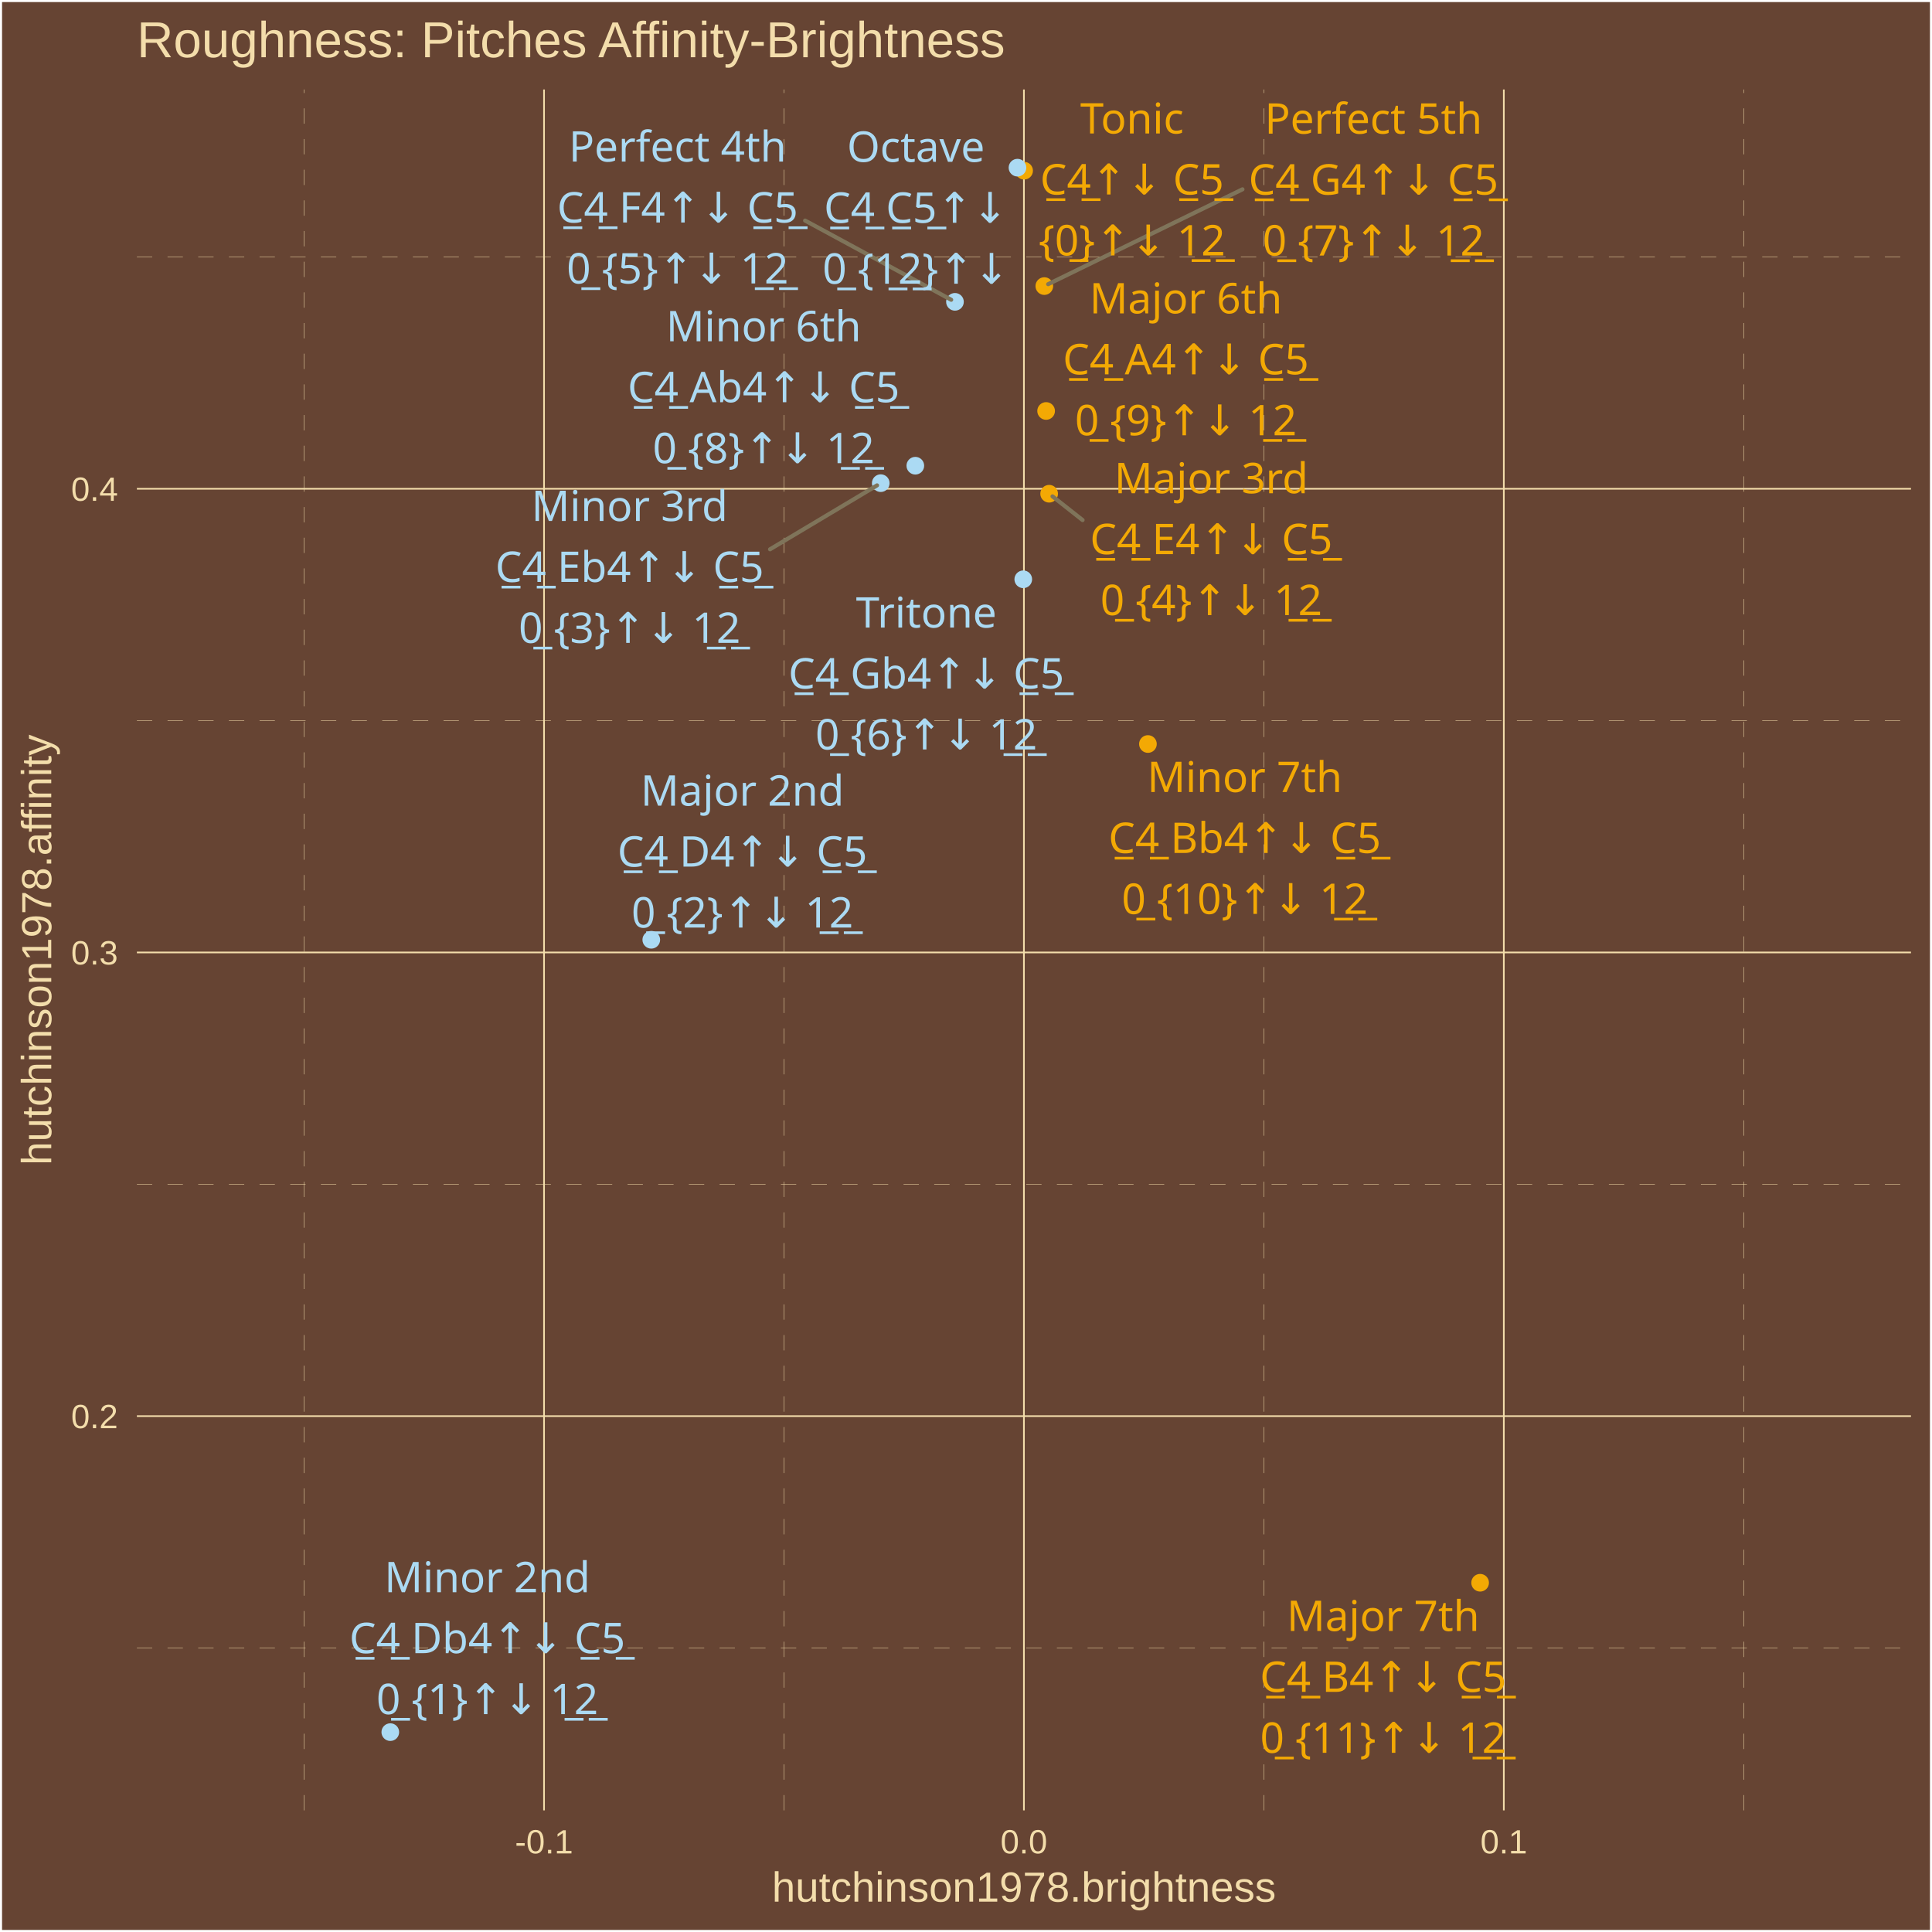
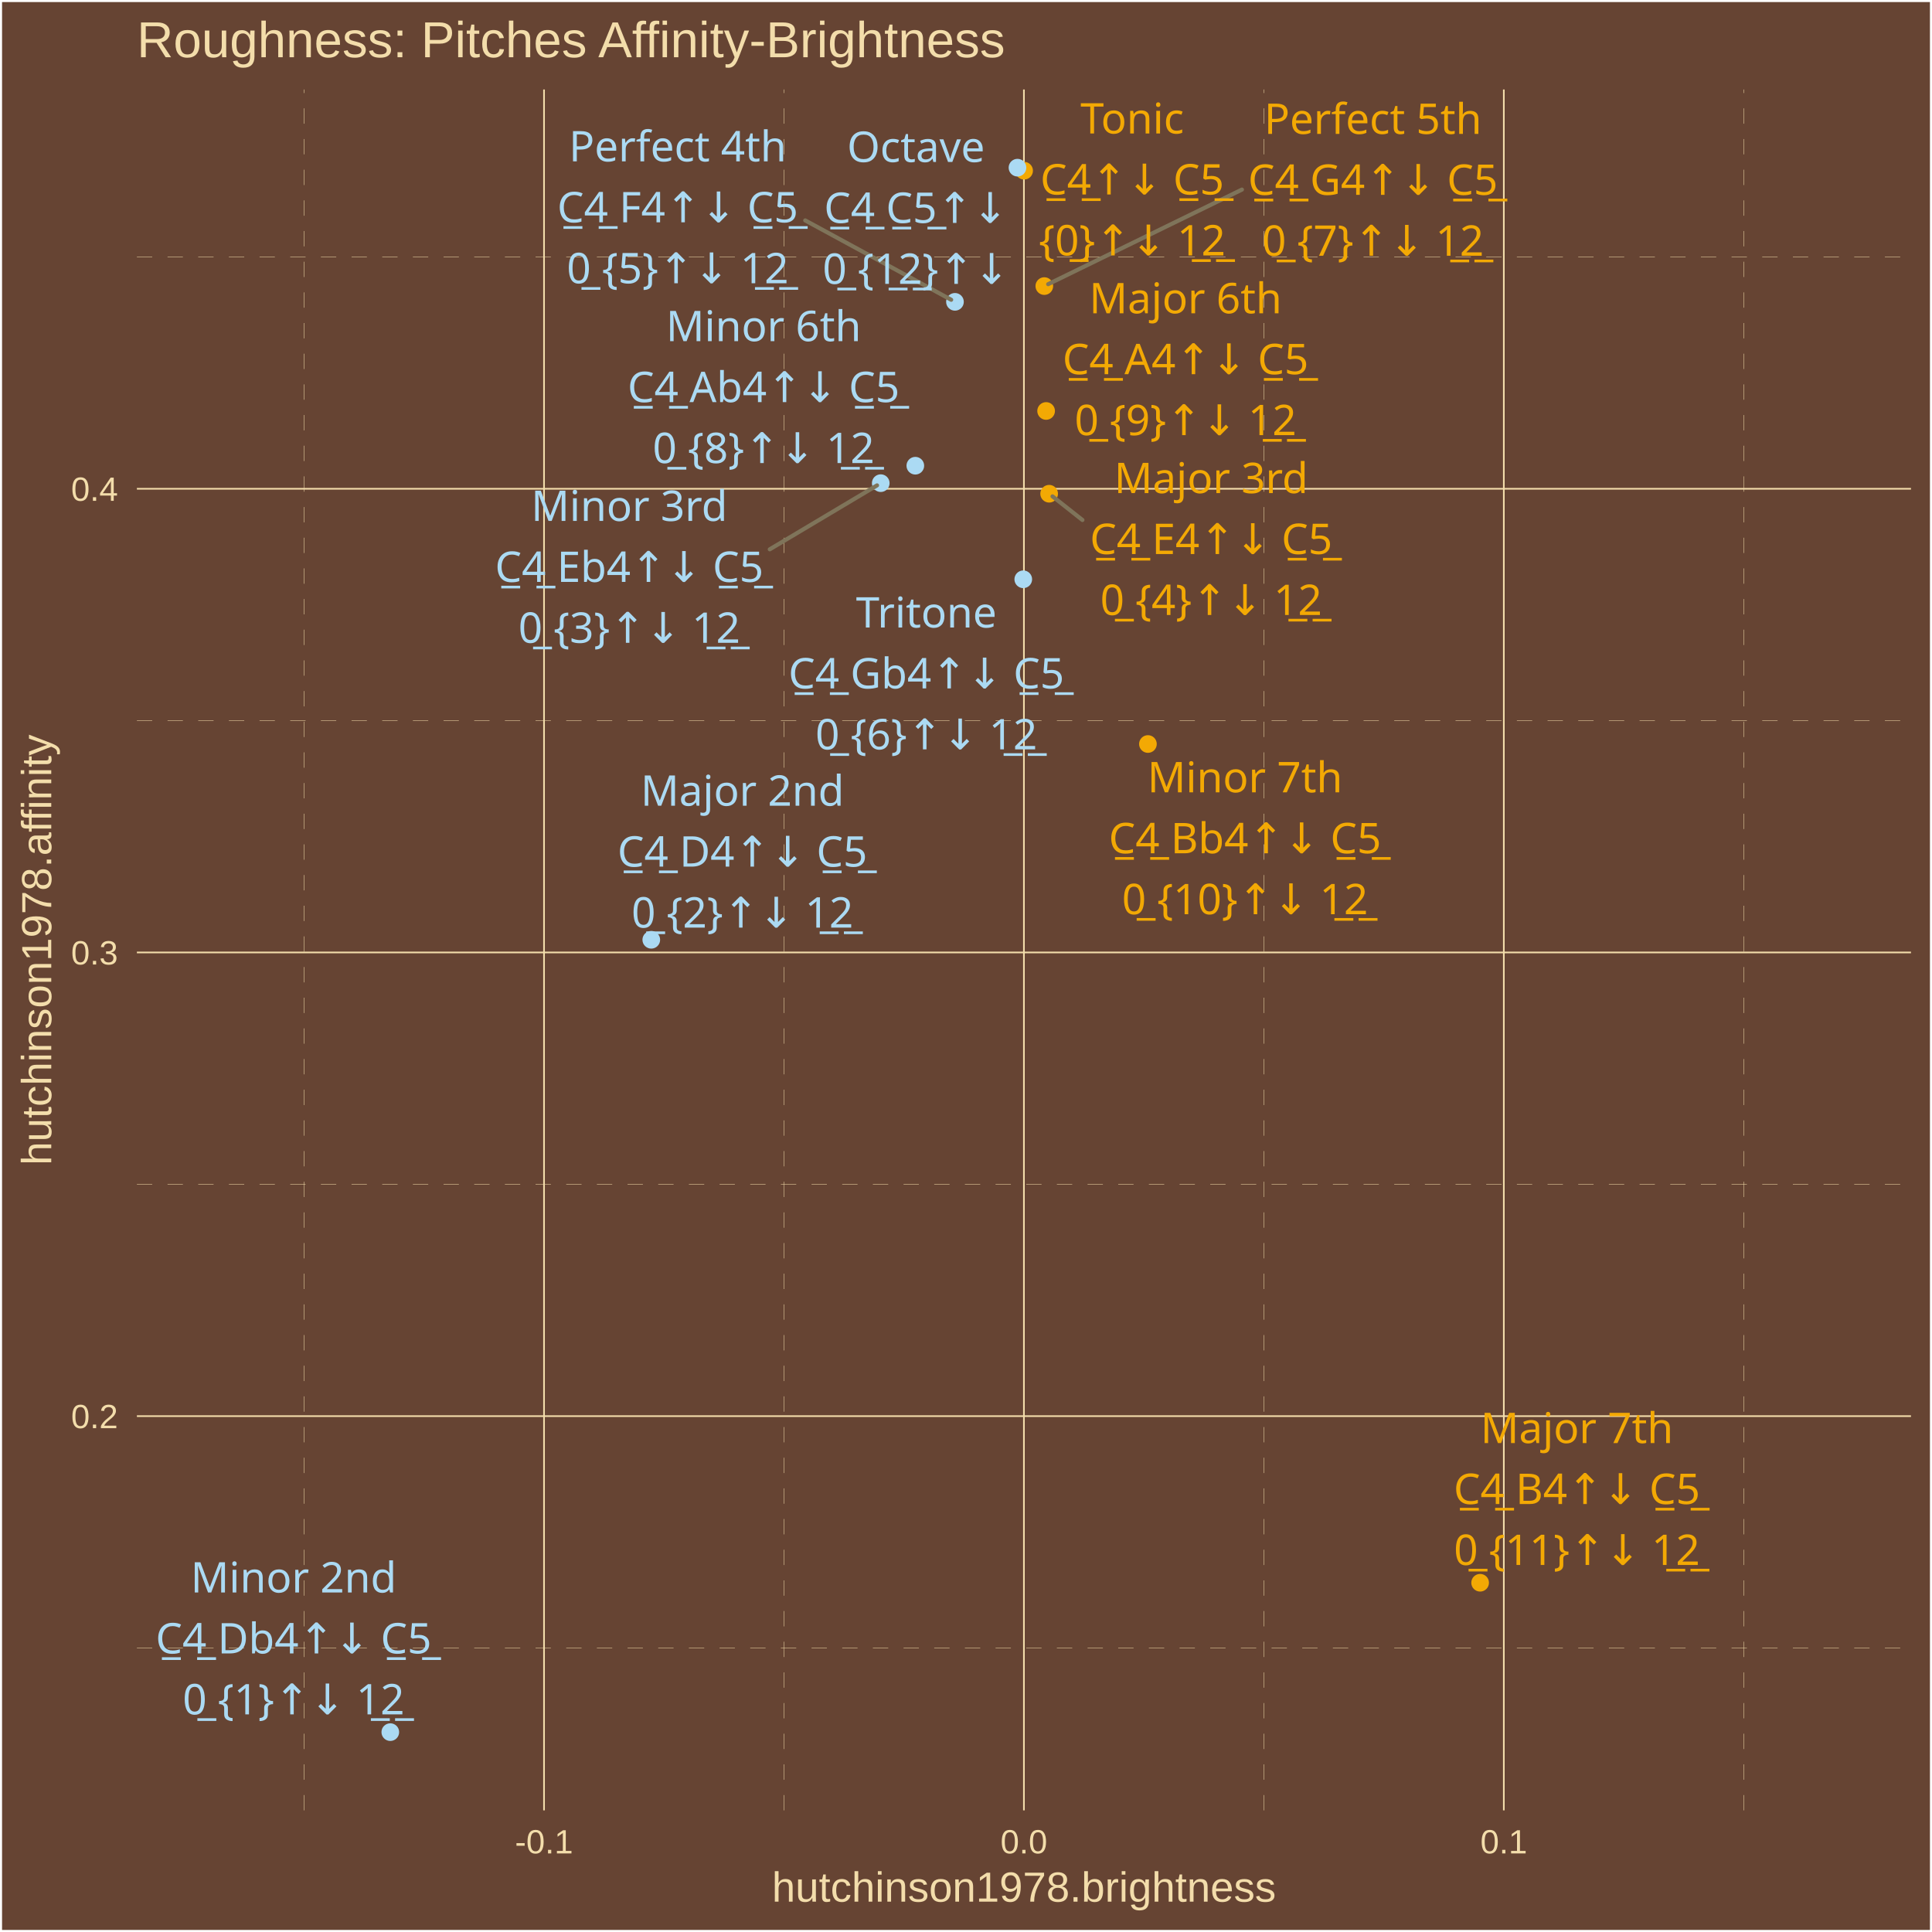
<svg xmlns="http://www.w3.org/2000/svg" class="svglite" width="504.00pt" height="504.00pt" viewBox="0 0 504.00 504.00">
  <defs>
    <style type="text/css">
    .svglite line, .svglite polyline, .svglite polygon, .svglite path, .svglite rect, .svglite circle {
      fill: none;
      stroke: #000000;
      stroke-linecap: round;
      stroke-linejoin: round;
      stroke-miterlimit: 10.00;
    }
    .svglite text {
      white-space: pre;
    }
  </style>
  </defs>
  <rect width="100%" height="100%" style="stroke: none; fill: #664433;" />
  <defs>
    <clipPath id="cpMC4wMHw1MDQuMDB8MC4wMHw1MDQuMDA=">
      <rect x="0.00" y="0.00" width="504.00" height="504.00" />
    </clipPath>
  </defs>
  <g clip-path="url(#cpMC4wMHw1MDQuMDB8MC4wMHw1MDQuMDA=)">
    <rect x="0.00" y="-0" width="504.00" height="504.00" style="stroke-width: 1.07; stroke: #FFFFFF; fill: #664433;" />
  </g>
  <defs>
    <clipPath id="cpMzUuNzF8NDk4LjUyfDIzLjM0fDQ3Mi4yNw==">
      <rect x="35.71" y="23.34" width="462.81" height="448.93" />
    </clipPath>
  </defs>
  <g clip-path="url(#cpMzUuNzF8NDk4LjUyfDIzLjM0fDQ3Mi4yNw==)">
    <rect x="35.71" y="23.34" width="462.81" height="448.93" style="stroke-width: 1.07; stroke: none; fill: #664433;" />
    <polyline points="35.71,429.90 498.52,429.90 " style="stroke-width: 0.11; stroke: #F3DDAB; stroke-dasharray: 4.00,4.00; stroke-linecap: butt;" />
    <polyline points="35.71,308.94 498.52,308.94 " style="stroke-width: 0.11; stroke: #F3DDAB; stroke-dasharray: 4.00,4.00; stroke-linecap: butt;" />
    <polyline points="35.71,187.98 498.52,187.98 " style="stroke-width: 0.11; stroke: #F3DDAB; stroke-dasharray: 4.00,4.00; stroke-linecap: butt;" />
    <polyline points="35.71,67.02 498.52,67.02 " style="stroke-width: 0.11; stroke: #F3DDAB; stroke-dasharray: 4.00,4.00; stroke-linecap: butt;" />
    <polyline points="79.33,472.27 79.33,23.34 " style="stroke-width: 0.11; stroke: #F3DDAB; stroke-dasharray: 4.00,4.00; stroke-linecap: butt;" />
    <polyline points="204.52,472.27 204.52,23.34 " style="stroke-width: 0.11; stroke: #F3DDAB; stroke-dasharray: 4.00,4.00; stroke-linecap: butt;" />
    <polyline points="329.71,472.27 329.71,23.34 " style="stroke-width: 0.11; stroke: #F3DDAB; stroke-dasharray: 4.00,4.00; stroke-linecap: butt;" />
    <polyline points="454.90,472.27 454.90,23.34 " style="stroke-width: 0.11; stroke: #F3DDAB; stroke-dasharray: 4.00,4.00; stroke-linecap: butt;" />
    <polyline points="35.71,369.42 498.52,369.42 " style="stroke-width: 0.43; stroke: #F3DDAB; stroke-linecap: butt;" />
    <polyline points="35.71,248.46 498.52,248.46 " style="stroke-width: 0.43; stroke: #F3DDAB; stroke-linecap: butt;" />
    <polyline points="35.71,127.50 498.52,127.50 " style="stroke-width: 0.43; stroke: #F3DDAB; stroke-linecap: butt;" />
    <polyline points="141.92,472.27 141.92,23.34 " style="stroke-width: 0.43; stroke: #F3DDAB; stroke-linecap: butt;" />
    <polyline points="267.11,472.27 267.11,23.34 " style="stroke-width: 0.43; stroke: #F3DDAB; stroke-linecap: butt;" />
    <polyline points="392.30,472.27 392.30,23.34 " style="stroke-width: 0.43; stroke: #F3DDAB; stroke-linecap: butt;" />
    <circle cx="267.16" cy="44.53" r="1.95" style="stroke-width: 0.71; stroke: #F3A904; fill: #F3A904;" />
    <circle cx="101.82" cy="451.86" r="1.95" style="stroke-width: 0.71; stroke: #ABDAF3; fill: #ABDAF3;" />
    <circle cx="169.90" cy="245.16" r="1.95" style="stroke-width: 0.71; stroke: #ABDAF3; fill: #ABDAF3;" />
    <circle cx="229.76" cy="126.04" r="1.95" style="stroke-width: 0.71; stroke: #ABDAF3; fill: #ABDAF3;" />
    <circle cx="273.69" cy="128.80" r="1.95" style="stroke-width: 0.71; stroke: #F3A904; fill: #F3A904;" />
    <circle cx="249.12" cy="78.74" r="1.95" style="stroke-width: 0.71; stroke: #ABDAF3; fill: #ABDAF3;" />
    <circle cx="266.94" cy="151.12" r="1.95" style="stroke-width: 0.71; stroke: #ABDAF3; fill: #ABDAF3;" />
    <circle cx="272.43" cy="74.63" r="1.95" style="stroke-width: 0.71; stroke: #F3A904; fill: #F3A904;" />
    <circle cx="238.78" cy="121.49" r="1.95" style="stroke-width: 0.71; stroke: #ABDAF3; fill: #ABDAF3;" />
    <circle cx="272.90" cy="107.21" r="1.95" style="stroke-width: 0.71; stroke: #F3A904; fill: #F3A904;" />
    <circle cx="299.46" cy="194.09" r="1.95" style="stroke-width: 0.71; stroke: #F3A904; fill: #F3A904;" />
    <circle cx="386.12" cy="412.89" r="1.95" style="stroke-width: 0.71; stroke: #F3A904; fill: #F3A904;" />
    <circle cx="265.43" cy="43.74" r="1.95" style="stroke-width: 0.71; stroke: #ABDAF3; fill: #ABDAF3;" />
-     <line x1="200.88" y1="143.29" x2="228.79" y2="126.62" style="stroke-width: 1.07; stroke: #7F745A;" />
-     <line x1="282.41" y1="135.67" x2="274.57" y2="129.49" style="stroke-width: 1.07; stroke: #7F745A;" />
-     <line x1="210.03" y1="57.54" x2="248.13" y2="78.20" style="stroke-width: 1.07; stroke: #7F745A;" />
-     <line x1="324.12" y1="49.39" x2="273.44" y2="74.13" style="stroke-width: 1.07; stroke: #7F745A;" />
-     <text x="295.30" y="34.83" text-anchor="middle" style="font-size: 11.04px;fill: #F3A904; font-family: &quot;Arial Unicode MS&quot;;" textLength="26.97px" lengthAdjust="spacingAndGlyphs">Tonic</text>
-     <text x="295.30" y="50.73" text-anchor="middle" style="font-size: 11.04px;fill: #F3A904; font-family: &quot;Arial Unicode MS&quot;;" textLength="46.99px" lengthAdjust="spacingAndGlyphs">C̲4̲↑↓ C̲5̲</text>
-     <text x="295.30" y="66.63" text-anchor="middle" style="font-size: 11.04px;fill: #F3A904; font-family: &quot;Arial Unicode MS&quot;;" textLength="44.57px" lengthAdjust="spacingAndGlyphs">{0̲}↑↓ 1̲2̲</text>
-     <text x="127.12" y="415.37" text-anchor="middle" style="font-size: 11.04px;fill: #ABDAF3; font-family: &quot;Arial Unicode MS&quot;;" textLength="49.05px" lengthAdjust="spacingAndGlyphs">Minor 2nd</text>
-     <text x="127.12" y="431.26" text-anchor="middle" style="font-size: 11.04px;fill: #ABDAF3; font-family: &quot;Arial Unicode MS&quot;;" textLength="70.29px" lengthAdjust="spacingAndGlyphs">C̲4̲ Db4↑↓ C̲5̲</text>
-     <text x="127.12" y="447.16" text-anchor="middle" style="font-size: 11.04px;fill: #ABDAF3; font-family: &quot;Arial Unicode MS&quot;;" textLength="53.77px" lengthAdjust="spacingAndGlyphs">0̲ {1}↑↓ 1̲2̲</text>
-     <text x="193.66" y="210.17" text-anchor="middle" style="font-size: 11.04px;fill: #ABDAF3; font-family: &quot;Arial Unicode MS&quot;;" textLength="49.05px" lengthAdjust="spacingAndGlyphs">Major 2nd</text>
-     <text x="193.66" y="226.07" text-anchor="middle" style="font-size: 11.04px;fill: #ABDAF3; font-family: &quot;Arial Unicode MS&quot;;" textLength="64.15px" lengthAdjust="spacingAndGlyphs">C̲4̲ D4↑↓ C̲5̲</text>
-     <text x="193.66" y="241.97" text-anchor="middle" style="font-size: 11.04px;fill: #ABDAF3; font-family: &quot;Arial Unicode MS&quot;;" textLength="53.77px" lengthAdjust="spacingAndGlyphs">0̲ {2}↑↓ 1̲2̲</text>
-     <text x="164.24" y="135.91" text-anchor="middle" style="font-size: 11.04px;fill: #ABDAF3; font-family: &quot;Arial Unicode MS&quot;;" textLength="46.58px" lengthAdjust="spacingAndGlyphs">Minor 3rd</text>
-     <text x="164.24" y="151.81" text-anchor="middle" style="font-size: 11.04px;fill: #ABDAF3; font-family: &quot;Arial Unicode MS&quot;;" textLength="69.68px" lengthAdjust="spacingAndGlyphs">C̲4̲ Eb4↑↓ C̲5̲</text>
-     <text x="164.24" y="167.71" text-anchor="middle" style="font-size: 11.04px;fill: #ABDAF3; font-family: &quot;Arial Unicode MS&quot;;" textLength="53.77px" lengthAdjust="spacingAndGlyphs">0̲ {3}↑↓ 1̲2̲</text>
-     <text x="315.98" y="128.67" text-anchor="middle" style="font-size: 11.04px;fill: #F3A904; font-family: &quot;Arial Unicode MS&quot;;" textLength="46.58px" lengthAdjust="spacingAndGlyphs">Major 3rd</text>
-     <text x="315.98" y="144.56" text-anchor="middle" style="font-size: 11.04px;fill: #F3A904; font-family: &quot;Arial Unicode MS&quot;;" textLength="63.55px" lengthAdjust="spacingAndGlyphs">C̲4̲ E4↑↓ C̲5̲</text>
-     <text x="315.98" y="160.46" text-anchor="middle" style="font-size: 11.04px;fill: #F3A904; font-family: &quot;Arial Unicode MS&quot;;" textLength="53.77px" lengthAdjust="spacingAndGlyphs">0̲ {4}↑↓ 1̲2̲</text>
-     <text x="176.76" y="42.15" text-anchor="middle" style="font-size: 11.04px;fill: #ABDAF3; font-family: &quot;Arial Unicode MS&quot;;" textLength="53.35px" lengthAdjust="spacingAndGlyphs">Perfect 4th</text>
-     <text x="176.76" y="58.05" text-anchor="middle" style="font-size: 11.04px;fill: #ABDAF3; font-family: &quot;Arial Unicode MS&quot;;" textLength="62.93px" lengthAdjust="spacingAndGlyphs">C̲4̲ F4↑↓ C̲5̲</text>
-     <text x="176.76" y="73.95" text-anchor="middle" style="font-size: 11.04px;fill: #ABDAF3; font-family: &quot;Arial Unicode MS&quot;;" textLength="53.77px" lengthAdjust="spacingAndGlyphs">0̲ {5}↑↓ 1̲2̲</text>
-     <text x="241.64" y="163.72" text-anchor="middle" style="font-size: 11.04px;fill: #ABDAF3; font-family: &quot;Arial Unicode MS&quot;;" textLength="34.33px" lengthAdjust="spacingAndGlyphs">Tritone</text>
-     <text x="241.64" y="179.62" text-anchor="middle" style="font-size: 11.04px;fill: #ABDAF3; font-family: &quot;Arial Unicode MS&quot;;" textLength="70.91px" lengthAdjust="spacingAndGlyphs">C̲4̲ Gb4↑↓ C̲5̲</text>
-     <text x="241.64" y="195.51" text-anchor="middle" style="font-size: 11.04px;fill: #ABDAF3; font-family: &quot;Arial Unicode MS&quot;;" textLength="53.77px" lengthAdjust="spacingAndGlyphs">0̲ {6}↑↓ 1̲2̲</text>
-     <text x="358.30" y="34.87" text-anchor="middle" style="font-size: 11.04px;fill: #F3A904; font-family: &quot;Arial Unicode MS&quot;;" textLength="53.35px" lengthAdjust="spacingAndGlyphs">Perfect 5th</text>
-     <text x="358.30" y="50.77" text-anchor="middle" style="font-size: 11.04px;fill: #F3A904; font-family: &quot;Arial Unicode MS&quot;;" textLength="64.77px" lengthAdjust="spacingAndGlyphs">C̲4̲ G4↑↓ C̲5̲</text>
-     <text x="358.30" y="66.66" text-anchor="middle" style="font-size: 11.04px;fill: #F3A904; font-family: &quot;Arial Unicode MS&quot;;" textLength="53.77px" lengthAdjust="spacingAndGlyphs">0̲ {7}↑↓ 1̲2̲</text>
-     <text x="199.21" y="89.03" text-anchor="middle" style="font-size: 11.04px;fill: #ABDAF3; font-family: &quot;Arial Unicode MS&quot;;" textLength="45.98px" lengthAdjust="spacingAndGlyphs">Minor 6th</text>
-     <text x="199.21" y="104.93" text-anchor="middle" style="font-size: 11.04px;fill: #ABDAF3; font-family: &quot;Arial Unicode MS&quot;;" textLength="69.68px" lengthAdjust="spacingAndGlyphs">C̲4̲ Ab4↑↓ C̲5̲</text>
-     <text x="199.21" y="120.83" text-anchor="middle" style="font-size: 11.04px;fill: #ABDAF3; font-family: &quot;Arial Unicode MS&quot;;" textLength="53.77px" lengthAdjust="spacingAndGlyphs">0̲ {8}↑↓ 1̲2̲</text>
-     <text x="309.35" y="81.75" text-anchor="middle" style="font-size: 11.04px;fill: #F3A904; font-family: &quot;Arial Unicode MS&quot;;" textLength="45.98px" lengthAdjust="spacingAndGlyphs">Major 6th</text>
-     <text x="309.35" y="97.65" text-anchor="middle" style="font-size: 11.04px;fill: #F3A904; font-family: &quot;Arial Unicode MS&quot;;" textLength="63.55px" lengthAdjust="spacingAndGlyphs">C̲4̲ A4↑↓ C̲5̲</text>
-     <text x="309.35" y="113.55" text-anchor="middle" style="font-size: 11.04px;fill: #F3A904; font-family: &quot;Arial Unicode MS&quot;;" textLength="53.77px" lengthAdjust="spacingAndGlyphs">0̲ {9}↑↓ 1̲2̲</text>
-     <text x="324.71" y="206.62" text-anchor="middle" style="font-size: 11.04px;fill: #F3A904; font-family: &quot;Arial Unicode MS&quot;;" textLength="45.98px" lengthAdjust="spacingAndGlyphs">Minor 7th</text>
-     <text x="324.71" y="222.52" text-anchor="middle" style="font-size: 11.04px;fill: #F3A904; font-family: &quot;Arial Unicode MS&quot;;" textLength="69.68px" lengthAdjust="spacingAndGlyphs">C̲4̲ Bb4↑↓ C̲5̲</text>
-     <text x="324.71" y="238.42" text-anchor="middle" style="font-size: 11.04px;fill: #F3A904; font-family: &quot;Arial Unicode MS&quot;;" textLength="59.90px" lengthAdjust="spacingAndGlyphs">0̲ {10}↑↓ 1̲2̲</text>
-     <text x="360.82" y="425.47" text-anchor="middle" style="font-size: 11.04px;fill: #F3A904; font-family: &quot;Arial Unicode MS&quot;;" textLength="45.98px" lengthAdjust="spacingAndGlyphs">Major 7th</text>
-     <text x="360.82" y="441.36" text-anchor="middle" style="font-size: 11.04px;fill: #F3A904; font-family: &quot;Arial Unicode MS&quot;;" textLength="63.55px" lengthAdjust="spacingAndGlyphs">C̲4̲ B4↑↓ C̲5̲</text>
-     <text x="360.82" y="457.26" text-anchor="middle" style="font-size: 11.04px;fill: #F3A904; font-family: &quot;Arial Unicode MS&quot;;" textLength="59.90px" lengthAdjust="spacingAndGlyphs">0̲ {11}↑↓ 1̲2̲</text>
-     <text x="238.92" y="42.22" text-anchor="middle" style="font-size: 11.04px;fill: #ABDAF3; font-family: &quot;Arial Unicode MS&quot;;" textLength="34.95px" lengthAdjust="spacingAndGlyphs">Octave</text>
-     <text x="238.92" y="58.12" text-anchor="middle" style="font-size: 11.04px;fill: #ABDAF3; font-family: &quot;Arial Unicode MS&quot;;" textLength="46.99px" lengthAdjust="spacingAndGlyphs">C̲4̲ C̲5̲↑↓</text>
-     <text x="238.92" y="74.02" text-anchor="middle" style="font-size: 11.04px;fill: #ABDAF3; font-family: &quot;Arial Unicode MS&quot;;" textLength="44.57px" lengthAdjust="spacingAndGlyphs">0̲ {1̲2̲}↑↓</text>
+     <line x1="200.81" y1="143.30" x2="228.79" y2="126.62" style="stroke-width: 1.07; stroke: #7F745A;" />
+     <line x1="282.37" y1="135.65" x2="274.57" y2="129.49" style="stroke-width: 1.07; stroke: #7F745A;" />
+     <line x1="210.06" y1="57.50" x2="248.13" y2="78.20" style="stroke-width: 1.07; stroke: #7F745A;" />
+     <line x1="323.98" y1="49.46" x2="273.44" y2="74.13" style="stroke-width: 1.07; stroke: #7F745A;" />
+     <text x="295.35" y="34.83" text-anchor="middle" style="font-size: 11.04px;fill: #F3A904; font-family: &quot;Arial Unicode MS&quot;;" textLength="26.97px" lengthAdjust="spacingAndGlyphs">Tonic</text>
+     <text x="295.35" y="50.73" text-anchor="middle" style="font-size: 11.04px;fill: #F3A904; font-family: &quot;Arial Unicode MS&quot;;" textLength="46.99px" lengthAdjust="spacingAndGlyphs">C̲4̲↑↓ C̲5̲</text>
+     <text x="295.35" y="66.63" text-anchor="middle" style="font-size: 11.04px;fill: #F3A904; font-family: &quot;Arial Unicode MS&quot;;" textLength="44.57px" lengthAdjust="spacingAndGlyphs">{0̲}↑↓ 1̲2̲</text>
+     <text x="76.59" y="415.43" text-anchor="middle" style="font-size: 11.04px;fill: #ABDAF3; font-family: &quot;Arial Unicode MS&quot;;" textLength="49.05px" lengthAdjust="spacingAndGlyphs">Minor 2nd</text>
+     <text x="76.59" y="431.33" text-anchor="middle" style="font-size: 11.04px;fill: #ABDAF3; font-family: &quot;Arial Unicode MS&quot;;" textLength="70.29px" lengthAdjust="spacingAndGlyphs">C̲4̲ Db4↑↓ C̲5̲</text>
+     <text x="76.59" y="447.23" text-anchor="middle" style="font-size: 11.04px;fill: #ABDAF3; font-family: &quot;Arial Unicode MS&quot;;" textLength="53.77px" lengthAdjust="spacingAndGlyphs">0̲ {1}↑↓ 1̲2̲</text>
+     <text x="193.67" y="210.19" text-anchor="middle" style="font-size: 11.04px;fill: #ABDAF3; font-family: &quot;Arial Unicode MS&quot;;" textLength="49.05px" lengthAdjust="spacingAndGlyphs">Major 2nd</text>
+     <text x="193.67" y="226.08" text-anchor="middle" style="font-size: 11.04px;fill: #ABDAF3; font-family: &quot;Arial Unicode MS&quot;;" textLength="64.15px" lengthAdjust="spacingAndGlyphs">C̲4̲ D4↑↓ C̲5̲</text>
+     <text x="193.67" y="241.98" text-anchor="middle" style="font-size: 11.04px;fill: #ABDAF3; font-family: &quot;Arial Unicode MS&quot;;" textLength="53.77px" lengthAdjust="spacingAndGlyphs">0̲ {2}↑↓ 1̲2̲</text>
+     <text x="164.16" y="135.90" text-anchor="middle" style="font-size: 11.04px;fill: #ABDAF3; font-family: &quot;Arial Unicode MS&quot;;" textLength="46.58px" lengthAdjust="spacingAndGlyphs">Minor 3rd</text>
+     <text x="164.16" y="151.80" text-anchor="middle" style="font-size: 11.04px;fill: #ABDAF3; font-family: &quot;Arial Unicode MS&quot;;" textLength="69.68px" lengthAdjust="spacingAndGlyphs">C̲4̲ Eb4↑↓ C̲5̲</text>
+     <text x="164.16" y="167.69" text-anchor="middle" style="font-size: 11.04px;fill: #ABDAF3; font-family: &quot;Arial Unicode MS&quot;;" textLength="53.77px" lengthAdjust="spacingAndGlyphs">0̲ {3}↑↓ 1̲2̲</text>
+     <text x="315.95" y="128.64" text-anchor="middle" style="font-size: 11.04px;fill: #F3A904; font-family: &quot;Arial Unicode MS&quot;;" textLength="46.58px" lengthAdjust="spacingAndGlyphs">Major 3rd</text>
+     <text x="315.95" y="144.53" text-anchor="middle" style="font-size: 11.04px;fill: #F3A904; font-family: &quot;Arial Unicode MS&quot;;" textLength="63.55px" lengthAdjust="spacingAndGlyphs">C̲4̲ E4↑↓ C̲5̲</text>
+     <text x="315.95" y="160.43" text-anchor="middle" style="font-size: 11.04px;fill: #F3A904; font-family: &quot;Arial Unicode MS&quot;;" textLength="53.77px" lengthAdjust="spacingAndGlyphs">0̲ {4}↑↓ 1̲2̲</text>
+     <text x="176.79" y="42.10" text-anchor="middle" style="font-size: 11.04px;fill: #ABDAF3; font-family: &quot;Arial Unicode MS&quot;;" textLength="53.35px" lengthAdjust="spacingAndGlyphs">Perfect 4th</text>
+     <text x="176.79" y="58.00" text-anchor="middle" style="font-size: 11.04px;fill: #ABDAF3; font-family: &quot;Arial Unicode MS&quot;;" textLength="62.93px" lengthAdjust="spacingAndGlyphs">C̲4̲ F4↑↓ C̲5̲</text>
+     <text x="176.79" y="73.90" text-anchor="middle" style="font-size: 11.04px;fill: #ABDAF3; font-family: &quot;Arial Unicode MS&quot;;" textLength="53.77px" lengthAdjust="spacingAndGlyphs">0̲ {5}↑↓ 1̲2̲</text>
+     <text x="241.65" y="163.70" text-anchor="middle" style="font-size: 11.04px;fill: #ABDAF3; font-family: &quot;Arial Unicode MS&quot;;" textLength="34.33px" lengthAdjust="spacingAndGlyphs">Tritone</text>
+     <text x="241.65" y="179.59" text-anchor="middle" style="font-size: 11.04px;fill: #ABDAF3; font-family: &quot;Arial Unicode MS&quot;;" textLength="70.91px" lengthAdjust="spacingAndGlyphs">C̲4̲ Gb4↑↓ C̲5̲</text>
+     <text x="241.65" y="195.49" text-anchor="middle" style="font-size: 11.04px;fill: #ABDAF3; font-family: &quot;Arial Unicode MS&quot;;" textLength="53.77px" lengthAdjust="spacingAndGlyphs">0̲ {6}↑↓ 1̲2̲</text>
+     <text x="358.16" y="34.93" text-anchor="middle" style="font-size: 11.04px;fill: #F3A904; font-family: &quot;Arial Unicode MS&quot;;" textLength="53.35px" lengthAdjust="spacingAndGlyphs">Perfect 5th</text>
+     <text x="358.16" y="50.83" text-anchor="middle" style="font-size: 11.04px;fill: #F3A904; font-family: &quot;Arial Unicode MS&quot;;" textLength="64.77px" lengthAdjust="spacingAndGlyphs">C̲4̲ G4↑↓ C̲5̲</text>
+     <text x="358.16" y="66.72" text-anchor="middle" style="font-size: 11.04px;fill: #F3A904; font-family: &quot;Arial Unicode MS&quot;;" textLength="53.77px" lengthAdjust="spacingAndGlyphs">0̲ {7}↑↓ 1̲2̲</text>
+     <text x="199.20" y="89.00" text-anchor="middle" style="font-size: 11.04px;fill: #ABDAF3; font-family: &quot;Arial Unicode MS&quot;;" textLength="45.98px" lengthAdjust="spacingAndGlyphs">Minor 6th</text>
+     <text x="199.20" y="104.90" text-anchor="middle" style="font-size: 11.04px;fill: #ABDAF3; font-family: &quot;Arial Unicode MS&quot;;" textLength="69.68px" lengthAdjust="spacingAndGlyphs">C̲4̲ Ab4↑↓ C̲5̲</text>
+     <text x="199.20" y="120.80" text-anchor="middle" style="font-size: 11.04px;fill: #ABDAF3; font-family: &quot;Arial Unicode MS&quot;;" textLength="53.77px" lengthAdjust="spacingAndGlyphs">0̲ {8}↑↓ 1̲2̲</text>
+     <text x="309.27" y="81.73" text-anchor="middle" style="font-size: 11.04px;fill: #F3A904; font-family: &quot;Arial Unicode MS&quot;;" textLength="45.98px" lengthAdjust="spacingAndGlyphs">Major 6th</text>
+     <text x="309.27" y="97.62" text-anchor="middle" style="font-size: 11.04px;fill: #F3A904; font-family: &quot;Arial Unicode MS&quot;;" textLength="63.55px" lengthAdjust="spacingAndGlyphs">C̲4̲ A4↑↓ C̲5̲</text>
+     <text x="309.27" y="113.52" text-anchor="middle" style="font-size: 11.04px;fill: #F3A904; font-family: &quot;Arial Unicode MS&quot;;" textLength="53.77px" lengthAdjust="spacingAndGlyphs">0̲ {9}↑↓ 1̲2̲</text>
+     <text x="324.78" y="206.69" text-anchor="middle" style="font-size: 11.04px;fill: #F3A904; font-family: &quot;Arial Unicode MS&quot;;" textLength="45.98px" lengthAdjust="spacingAndGlyphs">Minor 7th</text>
+     <text x="324.78" y="222.59" text-anchor="middle" style="font-size: 11.04px;fill: #F3A904; font-family: &quot;Arial Unicode MS&quot;;" textLength="69.68px" lengthAdjust="spacingAndGlyphs">C̲4̲ Bb4↑↓ C̲5̲</text>
+     <text x="324.78" y="238.49" text-anchor="middle" style="font-size: 11.04px;fill: #F3A904; font-family: &quot;Arial Unicode MS&quot;;" textLength="59.90px" lengthAdjust="spacingAndGlyphs">0̲ {10}↑↓ 1̲2̲</text>
+     <text x="411.36" y="376.45" text-anchor="middle" style="font-size: 11.04px;fill: #F3A904; font-family: &quot;Arial Unicode MS&quot;;" textLength="45.98px" lengthAdjust="spacingAndGlyphs">Major 7th</text>
+     <text x="411.36" y="392.35" text-anchor="middle" style="font-size: 11.04px;fill: #F3A904; font-family: &quot;Arial Unicode MS&quot;;" textLength="63.55px" lengthAdjust="spacingAndGlyphs">C̲4̲ B4↑↓ C̲5̲</text>
+     <text x="411.36" y="408.25" text-anchor="middle" style="font-size: 11.04px;fill: #F3A904; font-family: &quot;Arial Unicode MS&quot;;" textLength="59.90px" lengthAdjust="spacingAndGlyphs">0̲ {11}↑↓ 1̲2̲</text>
+     <text x="238.94" y="42.26" text-anchor="middle" style="font-size: 11.04px;fill: #ABDAF3; font-family: &quot;Arial Unicode MS&quot;;" textLength="34.95px" lengthAdjust="spacingAndGlyphs">Octave</text>
+     <text x="238.94" y="58.15" text-anchor="middle" style="font-size: 11.04px;fill: #ABDAF3; font-family: &quot;Arial Unicode MS&quot;;" textLength="46.99px" lengthAdjust="spacingAndGlyphs">C̲4̲ C̲5̲↑↓</text>
+     <text x="238.94" y="74.05" text-anchor="middle" style="font-size: 11.04px;fill: #ABDAF3; font-family: &quot;Arial Unicode MS&quot;;" textLength="44.57px" lengthAdjust="spacingAndGlyphs">0̲ {1̲2̲}↑↓</text>
  </g>
  <g clip-path="url(#cpMC4wMHw1MDQuMDB8MC4wMHw1MDQuMDA=)">
    <text x="30.78" y="372.57" text-anchor="end" style="font-size: 8.80px;fill: #F3DDAB; font-family: &quot;Arial&quot;;" textLength="12.23px" lengthAdjust="spacingAndGlyphs">0.2</text>
    <text x="30.78" y="251.61" text-anchor="end" style="font-size: 8.80px;fill: #F3DDAB; font-family: &quot;Arial&quot;;" textLength="12.23px" lengthAdjust="spacingAndGlyphs">0.3</text>
    <text x="30.78" y="130.65" text-anchor="end" style="font-size: 8.80px;fill: #F3DDAB; font-family: &quot;Arial&quot;;" textLength="12.23px" lengthAdjust="spacingAndGlyphs">0.4</text>
    <text x="141.92" y="483.50" text-anchor="middle" style="font-size: 8.80px;fill: #F3DDAB; font-family: &quot;Arial&quot;;" textLength="15.16px" lengthAdjust="spacingAndGlyphs">-0.1</text>
    <text x="267.11" y="483.50" text-anchor="middle" style="font-size: 8.80px;fill: #F3DDAB; font-family: &quot;Arial&quot;;" textLength="12.23px" lengthAdjust="spacingAndGlyphs">0.0</text>
    <text x="392.30" y="483.50" text-anchor="middle" style="font-size: 8.80px;fill: #F3DDAB; font-family: &quot;Arial&quot;;" textLength="12.23px" lengthAdjust="spacingAndGlyphs">0.1</text>
    <text x="267.11" y="496.09" text-anchor="middle" style="font-size: 11.00px;fill: #F3DDAB; font-family: &quot;Arial&quot;;" textLength="131.51px" lengthAdjust="spacingAndGlyphs">hutchinson1978.brightness</text>
    <text transform="translate(13.37,247.80) rotate(-90)" text-anchor="middle" style="font-size: 11.00px;fill: #F3DDAB; font-family: &quot;Arial&quot;;" textLength="112.53px" lengthAdjust="spacingAndGlyphs">hutchinson1978.affinity</text>
    <text x="35.71" y="14.94" style="font-size: 13.20px;fill: #F3DDAB; font-family: &quot;Arial&quot;;" textLength="227.29px" lengthAdjust="spacingAndGlyphs">Roughness: Pitches Affinity-Brightness</text>
  </g>
</svg>
